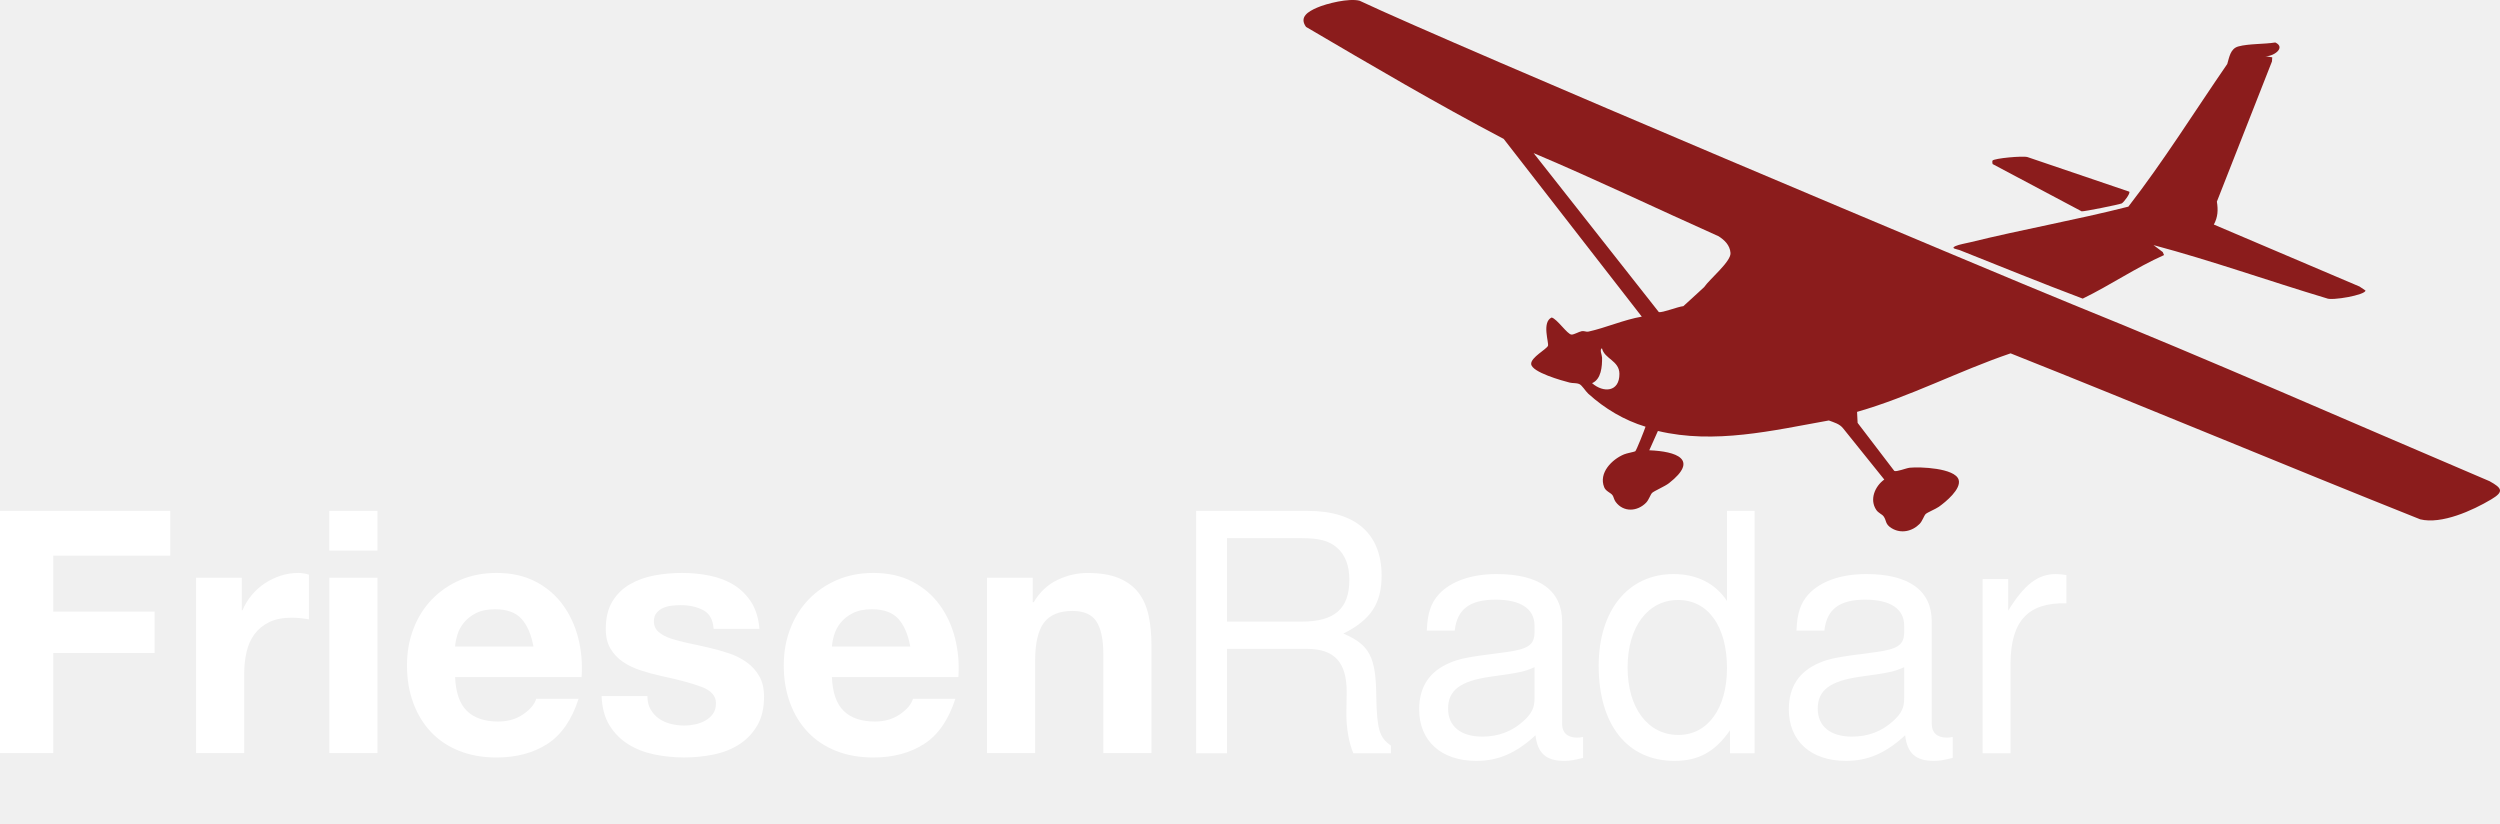
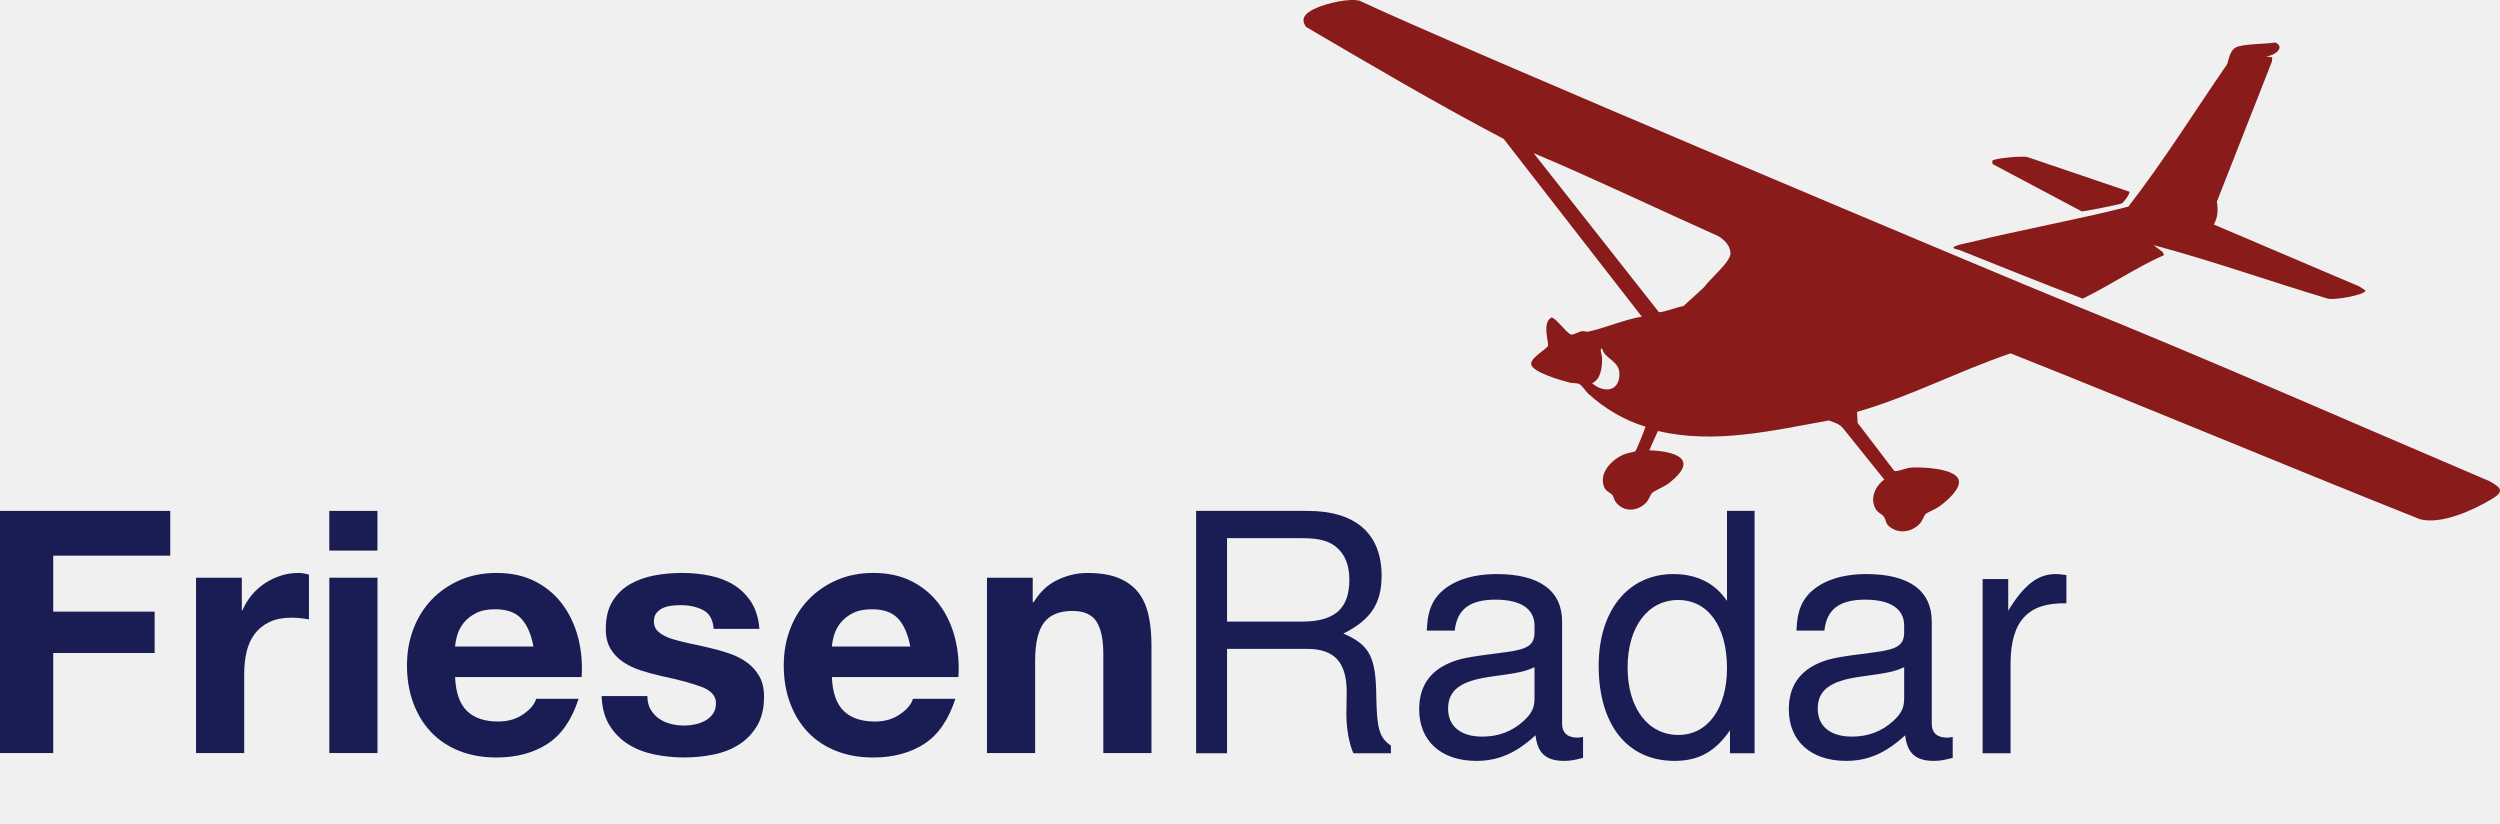
<svg xmlns="http://www.w3.org/2000/svg" id="Layer_2" data-name="Layer 2" viewBox="0 0 633.93 208.93">
  <defs>
    <style>
      .cls-1 {
-         fill: #fff;
+         fill: #191d53;
      }

      .cls-2 {
-         fill: #8b1c1c;
+         fill: #8a1b1b;
      }
    </style>
  </defs>
  <g id="Layer_1-2" data-name="Layer 1">
    <g>
      <g>
        <path class="cls-1" d="M43.17,129.55v11.35H13.5v14.19h25.71v10.49H13.5v25.37H0v-61.4h43.17Z" />
        <path class="cls-1" d="M61.32,146.49v8.26h.17c.57-1.38,1.35-2.65,2.32-3.83.97-1.17,2.09-2.18,3.35-3.01,1.26-.83,2.61-1.48,4.04-1.94,1.43-.46,2.92-.69,4.47-.69.8,0,1.69.14,2.67.43v11.35c-.57-.11-1.26-.22-2.06-.3-.8-.09-1.58-.13-2.32-.13-2.24,0-4.13.37-5.68,1.12-1.55.75-2.79,1.76-3.74,3.05-.95,1.29-1.62,2.79-2.02,4.52-.4,1.72-.6,3.58-.6,5.59v20.04h-12.21v-44.46h11.61Z" />
        <path class="cls-1" d="M83.5,139.61v-10.06h12.21v10.06h-12.21ZM95.72,146.49v44.46h-12.21v-44.46h12.21Z" />
        <path class="cls-1" d="M118.42,180.29c1.83,1.78,4.47,2.67,7.91,2.67,2.46,0,4.59-.62,6.36-1.85,1.78-1.23,2.87-2.54,3.27-3.91h10.75c-1.72,5.33-4.36,9.15-7.91,11.44-3.56,2.29-7.86,3.44-12.9,3.44-3.5,0-6.65-.56-9.46-1.68-2.81-1.12-5.19-2.71-7.14-4.77-1.95-2.06-3.46-4.53-4.51-7.4-1.06-2.87-1.59-6.02-1.59-9.46s.54-6.42,1.63-9.29c1.09-2.87,2.64-5.34,4.64-7.44,2.01-2.09,4.4-3.74,7.18-4.95,2.78-1.2,5.86-1.81,9.25-1.81,3.78,0,7.08.73,9.89,2.19,2.81,1.46,5.12,3.43,6.92,5.89,1.81,2.47,3.11,5.28,3.91,8.43.8,3.15,1.09,6.45.86,9.89h-32.08c.17,3.96,1.17,6.82,3.01,8.6ZM132.22,156.9c-1.46-1.6-3.68-2.41-6.67-2.41-1.95,0-3.57.33-4.86.99-1.29.66-2.32,1.48-3.1,2.45-.77.98-1.32,2.01-1.63,3.1-.32,1.09-.5,2.06-.56,2.92h19.87c-.57-3.1-1.59-5.45-3.05-7.05Z" />
        <path class="cls-1" d="M164.99,179.9c.54.95,1.25,1.72,2.11,2.32.86.6,1.85,1.05,2.97,1.33,1.12.29,2.28.43,3.48.43.86,0,1.76-.1,2.71-.3.95-.2,1.81-.52,2.58-.95.77-.43,1.42-1,1.94-1.72.52-.72.77-1.62.77-2.71,0-1.83-1.22-3.21-3.66-4.13-2.44-.92-5.83-1.83-10.19-2.75-1.78-.4-3.51-.87-5.2-1.42-1.69-.54-3.2-1.26-4.51-2.15-1.32-.89-2.38-2.01-3.18-3.35-.8-1.35-1.2-3-1.2-4.95,0-2.87.56-5.22,1.68-7.05,1.12-1.83,2.59-3.28,4.43-4.34,1.83-1.06,3.9-1.81,6.19-2.24,2.29-.43,4.64-.64,7.05-.64s4.74.23,7.01.69c2.26.46,4.29,1.23,6.06,2.32,1.78,1.09,3.25,2.54,4.43,4.34,1.17,1.81,1.88,4.08,2.11,6.84h-11.61c-.17-2.35-1.06-3.94-2.67-4.77-1.61-.83-3.5-1.25-5.68-1.25-.69,0-1.43.04-2.24.13-.8.09-1.54.27-2.19.56-.66.29-1.22.7-1.68,1.25-.46.55-.69,1.28-.69,2.19,0,1.09.4,1.98,1.2,2.67.8.69,1.85,1.25,3.14,1.68s2.77.82,4.43,1.16c1.66.34,3.35.72,5.07,1.12,1.78.4,3.51.89,5.2,1.46,1.69.57,3.2,1.33,4.51,2.28,1.32.95,2.38,2.12,3.18,3.53.8,1.41,1.2,3.14,1.2,5.2,0,2.92-.59,5.38-1.76,7.35-1.18,1.98-2.71,3.57-4.6,4.77-1.89,1.2-4.06,2.05-6.49,2.54-2.44.49-4.92.73-7.44.73s-5.1-.26-7.57-.77c-2.47-.52-4.66-1.38-6.58-2.58-1.92-1.2-3.5-2.79-4.73-4.77-1.23-1.98-1.91-4.46-2.02-7.44h11.61c0,1.32.27,2.45.82,3.4Z" />
        <path class="cls-1" d="M213.96,180.29c1.83,1.78,4.47,2.67,7.91,2.67,2.46,0,4.59-.62,6.36-1.85,1.78-1.23,2.87-2.54,3.27-3.91h10.75c-1.72,5.33-4.36,9.15-7.91,11.44-3.56,2.29-7.86,3.44-12.9,3.44-3.5,0-6.65-.56-9.46-1.68-2.81-1.12-5.19-2.71-7.14-4.77-1.95-2.06-3.46-4.53-4.51-7.4-1.06-2.87-1.59-6.02-1.59-9.46s.54-6.42,1.63-9.29c1.09-2.87,2.64-5.34,4.64-7.44,2.01-2.09,4.4-3.74,7.18-4.95,2.78-1.2,5.86-1.81,9.25-1.81,3.78,0,7.08.73,9.89,2.19,2.81,1.46,5.12,3.43,6.92,5.89,1.81,2.47,3.11,5.28,3.91,8.43.8,3.15,1.09,6.45.86,9.89h-32.08c.17,3.96,1.17,6.82,3.01,8.6ZM227.77,156.9c-1.46-1.6-3.68-2.41-6.67-2.41-1.95,0-3.57.33-4.86.99-1.29.66-2.32,1.48-3.1,2.45-.77.98-1.32,2.01-1.63,3.1-.32,1.09-.5,2.06-.56,2.92h19.87c-.57-3.1-1.59-5.45-3.05-7.05Z" />
        <path class="cls-1" d="M261.87,146.49v6.19h.26c1.55-2.58,3.55-4.46,6.02-5.63,2.46-1.17,4.99-1.76,7.57-1.76,3.27,0,5.95.44,8.04,1.33,2.09.89,3.74,2.12,4.95,3.7s2.05,3.5,2.54,5.76c.49,2.27.73,4.77.73,7.52v27.35h-12.21v-25.11c0-3.67-.57-6.41-1.72-8.21-1.15-1.81-3.18-2.71-6.11-2.71-3.33,0-5.73.99-7.22,2.97-1.49,1.98-2.24,5.23-2.24,9.76v23.31h-12.21v-44.46h11.61Z" />
        <path class="cls-1" d="M311.139 164.532H331.37C338.366 164.532 341.485 167.904 341.485 175.49L341.401 180.969C341.401 184.762 342.075 188.471 343.171 191.0H352.696V189.061C349.746 187.038 349.156 184.847 348.987 176.67C348.903 166.555 347.301 163.52 340.642 160.654C347.554 157.198 350.336 153.068 350.336 145.987C350.336 135.366 343.761 129.55 331.623 129.55H303.3V191.0H311.139ZM311.139 157.62V136.462H330.105C334.489 136.462 337.017 137.136 338.956 138.822C341.064 140.592 342.159 143.374 342.159 146.999C342.159 154.332 338.45 157.62 330.105 157.62Z" />
        <path class="cls-1" d="M401.418 186.87C400.659 187.038 400.322 187.038 399.9 187.038C397.456 187.038 396.107 185.774 396.107 183.582V157.62C396.107 149.78 390.375 145.566 379.501 145.566C373.011 145.566 367.869 147.42 364.834 150.708C362.811 152.984 361.968 155.512 361.8 159.896H368.88C369.47 154.501 372.674 152.056 379.248 152.056C385.655 152.056 389.111 154.417 389.111 158.631V160.486C389.027 163.52 387.509 164.616 381.777 165.375C371.831 166.639 370.313 166.976 367.616 168.072C362.474 170.264 359.861 174.141 359.861 179.873C359.861 187.881 365.424 192.939 374.359 192.939C379.923 192.939 384.39 191.0 389.364 186.448C389.869 191.0 392.061 192.939 396.613 192.939C398.13 192.939 399.057 192.77 401.418 192.18ZM389.111 177.092C389.111 179.452 388.436 180.885 386.329 182.824C383.463 185.437 380.007 186.785 375.877 186.785C370.398 186.785 367.195 184.172 367.195 179.705C367.195 175.069 370.229 172.708 377.816 171.612C385.318 170.601 386.751 170.264 389.111 169.168Z" />
        <path class="cls-1" d="M444.913 129.55H437.917V152.394C434.967 147.926 430.246 145.566 424.346 145.566C412.882 145.566 405.379 154.754 405.379 168.831C405.379 183.751 412.629 192.939 424.598 192.939C430.668 192.939 434.882 190.663 438.675 185.184V191.0H444.913ZM425.526 152.141C433.112 152.141 437.917 158.8 437.917 169.421C437.917 179.62 433.028 186.364 425.61 186.364C417.855 186.364 412.713 179.536 412.713 169.252C412.713 158.968 417.855 152.141 425.526 152.141Z" />
        <path class="cls-1" d="M495.152 186.87C494.393 187.038 494.056 187.038 493.635 187.038C491.19 187.038 489.842 185.774 489.842 183.582V157.62C489.842 149.78 484.11 145.566 473.236 145.566C466.745 145.566 461.603 147.42 458.569 150.708C456.546 152.984 455.703 155.512 455.534 159.896H462.615C463.205 154.501 466.408 152.056 472.983 152.056C479.389 152.056 482.845 154.417 482.845 158.631V160.486C482.761 163.52 481.244 164.616 475.512 165.375C465.565 166.639 464.048 166.976 461.35 168.072C456.209 170.264 453.595 174.141 453.595 179.873C453.595 187.881 459.159 192.939 468.094 192.939C473.657 192.939 478.125 191.0 483.098 186.448C483.604 191.0 485.796 192.939 490.347 192.939C491.865 192.939 492.792 192.77 495.152 192.18ZM482.845 177.092C482.845 179.452 482.171 180.885 480.064 182.824C477.198 185.437 473.742 186.785 469.611 186.785C464.132 186.785 460.929 184.172 460.929 179.705C460.929 175.069 463.964 172.708 471.55 171.612C479.052 170.601 480.485 170.264 482.845 169.168Z" />
        <path class="cls-1" d="M502.739 146.83V191.0H509.819V168.072C509.903 157.451 514.287 152.731 523.981 152.984V145.819C522.8 145.65 522.126 145.566 521.283 145.566C516.731 145.566 513.275 148.263 509.229 154.838V146.83Z" />
      </g>
      <g id="PbcATl">
        <g>
          <g transform="translate(-30.52 0)">
            <path class="cls-2" d="M661.79,122.01c-35.27-15-70.33-30.5-105.86-44.87C538.57,70.12,398.61,11.21,375.26.18c-2.65-.68-8.3.67-10.84,1.79-2.12.94-4.55,2.31-2.73,4.85,16.54,9.71,33.13,19.48,50.12,28.4l35.02,45.07c-4.53.78-9.13,2.83-13.54,3.8-.54.12-1.08-.23-1.66-.12-.77.14-1.99.91-2.63.87-1.05-.05-3.64-3.99-5.03-4.33-2.56,1.19-.63,6.46-.93,7.18-.38.89-4.31,2.92-4.26,4.58.05,2.11,7.98,4.29,9.75,4.74.81.21,1.67.04,2.46.38.7.3,1.55,1.78,2.28,2.45,4.17,3.78,9.1,6.72,14.51,8.36-.26.83-2.32,6.04-2.6,6.23-.22.15-2.16.49-2.84.78-3.08,1.28-6.51,4.7-5.04,8.35.4,1.02,1.64,1.37,2.1,2,.32.43.36,1.11.81,1.71,1.99,2.69,5.53,2.47,7.74.17.66-.69,1.09-2.05,1.49-2.45.51-.5,3.25-1.65,4.3-2.48,7.7-6.04,1.87-8.06-5.01-8.33l2.19-4.9c14.36,3.43,29.15-.12,43.34-2.66,1.34.5,2.75.86,3.66,2.04l10.4,12.94c-2.34,1.67-3.82,5.04-2.03,7.7.52.78,1.46,1.09,1.85,1.62.81,1.1.32,1.96,2.03,3.01,2.38,1.47,5.27.82,7.15-1.13.66-.69,1.09-2.06,1.49-2.45.41-.41,2.58-1.29,3.36-1.85,1.73-1.23,5.71-4.5,5.01-6.84-.9-3-9.86-3.32-12.39-3.06-.95.1-3.41,1.13-3.94.8l-9.29-12.17-.14-2.79c13.38-3.82,25.76-10.37,38.93-14.84,34.71,13.79,69.17,28.26,103.88,42.09,5.41,1.32,13.26-2.24,17.98-5.05,3.32-1.97,2.77-2.86-.42-4.63ZM434.22,97.16c2.34-.99,2.57-4.24,2.54-6.48-.02-.66-.71-2.14-.02-2.35.62,2.69,4.4,3.1,4.42,6.46.03,4.63-4.04,4.9-6.94,2.37ZM419.4,38.82c15.79,6.67,31.26,14.1,46.91,21.09,1.48.95,2.87,2.24,3.02,4.24.16,2.16-5.29,6.61-6.67,8.63-.09.14-2.55,2.33-5.28,4.85-1.44.14-5.3,1.72-6.23,1.5l-31.75-40.31Z" />
          </g>
          <g transform="translate(-30.52 0)">
            <path class="cls-2" d="M604.81,14.23l1.89.31-.07,1.03-13.97,35.55c.33,2.14.27,3.88-.77,5.82l36.95,15.72,1.5,1.01c.03,1.13-8.56,2.65-9.85,1.97-14.66-4.4-29.11-9.54-43.9-13.49l2.34,1.76.33.77c-7.11,3.16-13.66,7.66-20.62,11.04-10.48-3.94-20.84-8.18-31.24-12.31-.56-.22-2.41-.38-1.03-1.01.93-.42,2.67-.7,3.76-.97,13.29-3.27,26.82-5.66,40.08-9.03,8.99-11.6,16.76-24.09,25.08-36.17.51-1.68.78-3.9,2.8-4.45,2.67-.73,6.55-.55,9.38-1.01,2.89,1.35-.72,3.74-2.67,3.47Z" />
          </g>
          <g transform="translate(-30.52 0)">
            <path class="cls-2" d="M570.44,48.6c.35.42-1.42,2.74-1.91,2.98-.55.27-9.64,2.1-10.16,2.01l-22.56-11.98c-.1-.17-.12-.77-.05-.88.38-.59,7.76-1.27,8.9-.89l25.78,8.76Z" />
          </g>
        </g>
      </g>
    </g>
  </g>
</svg>
